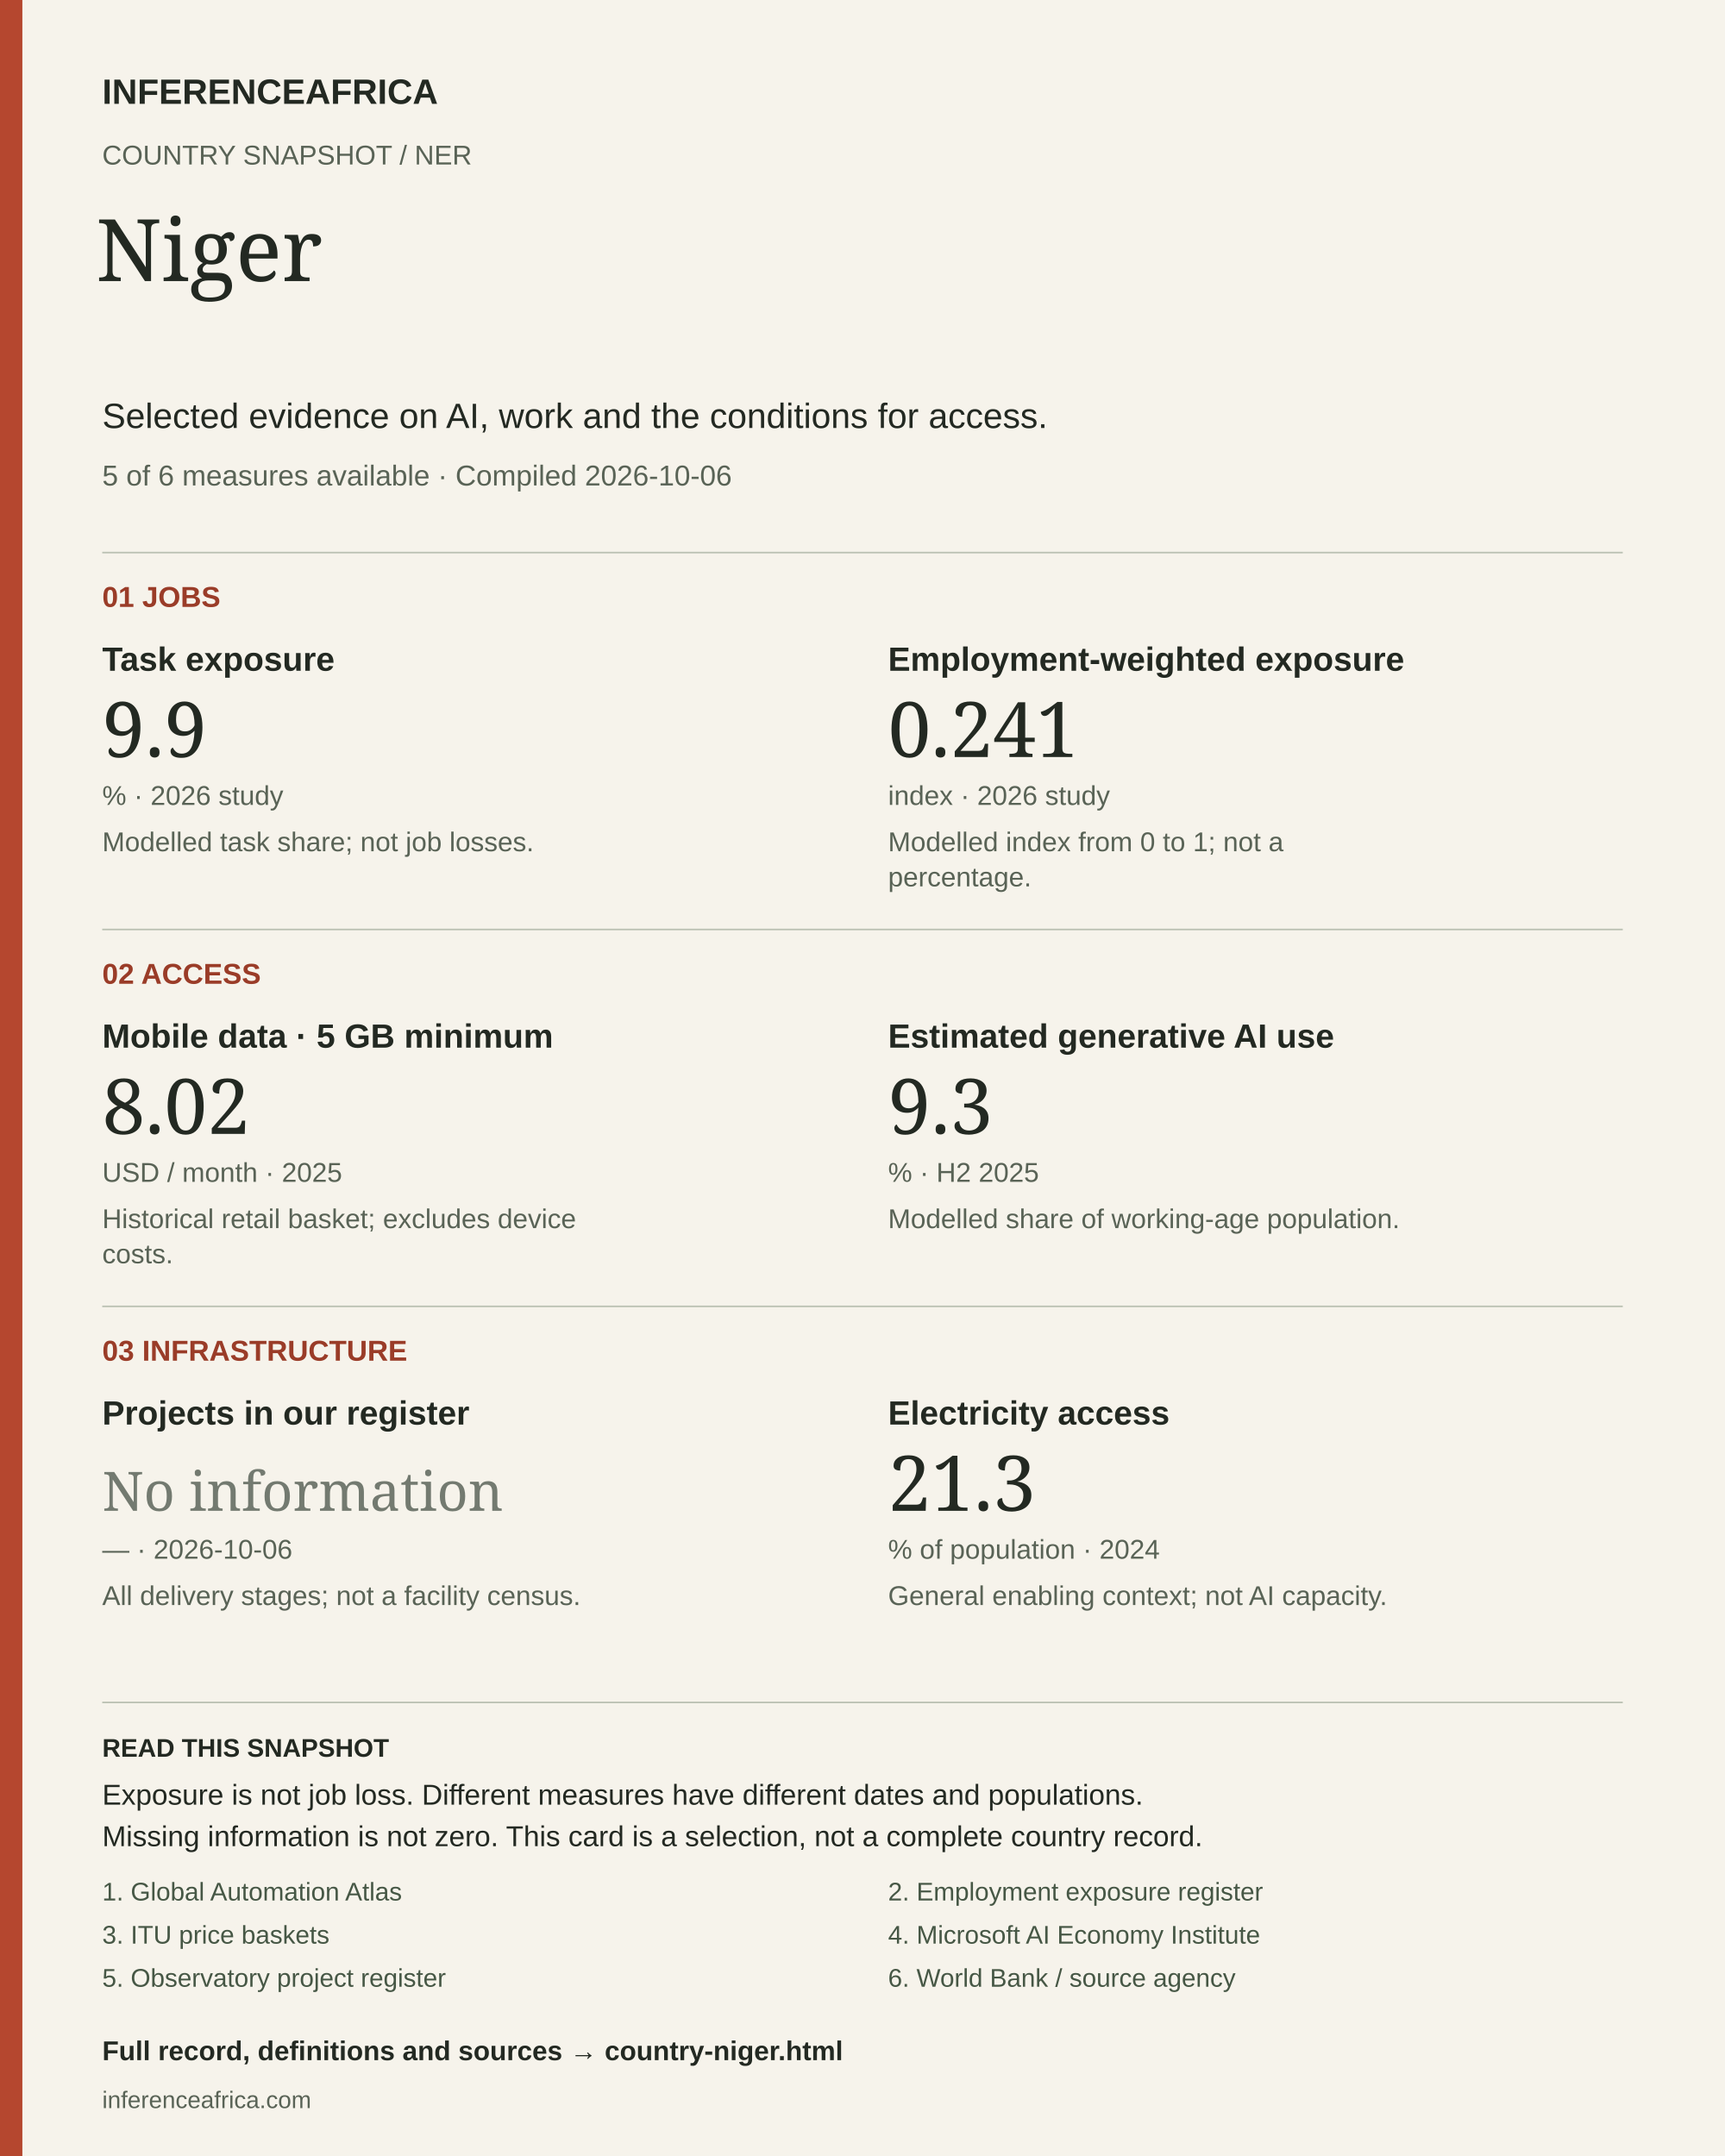
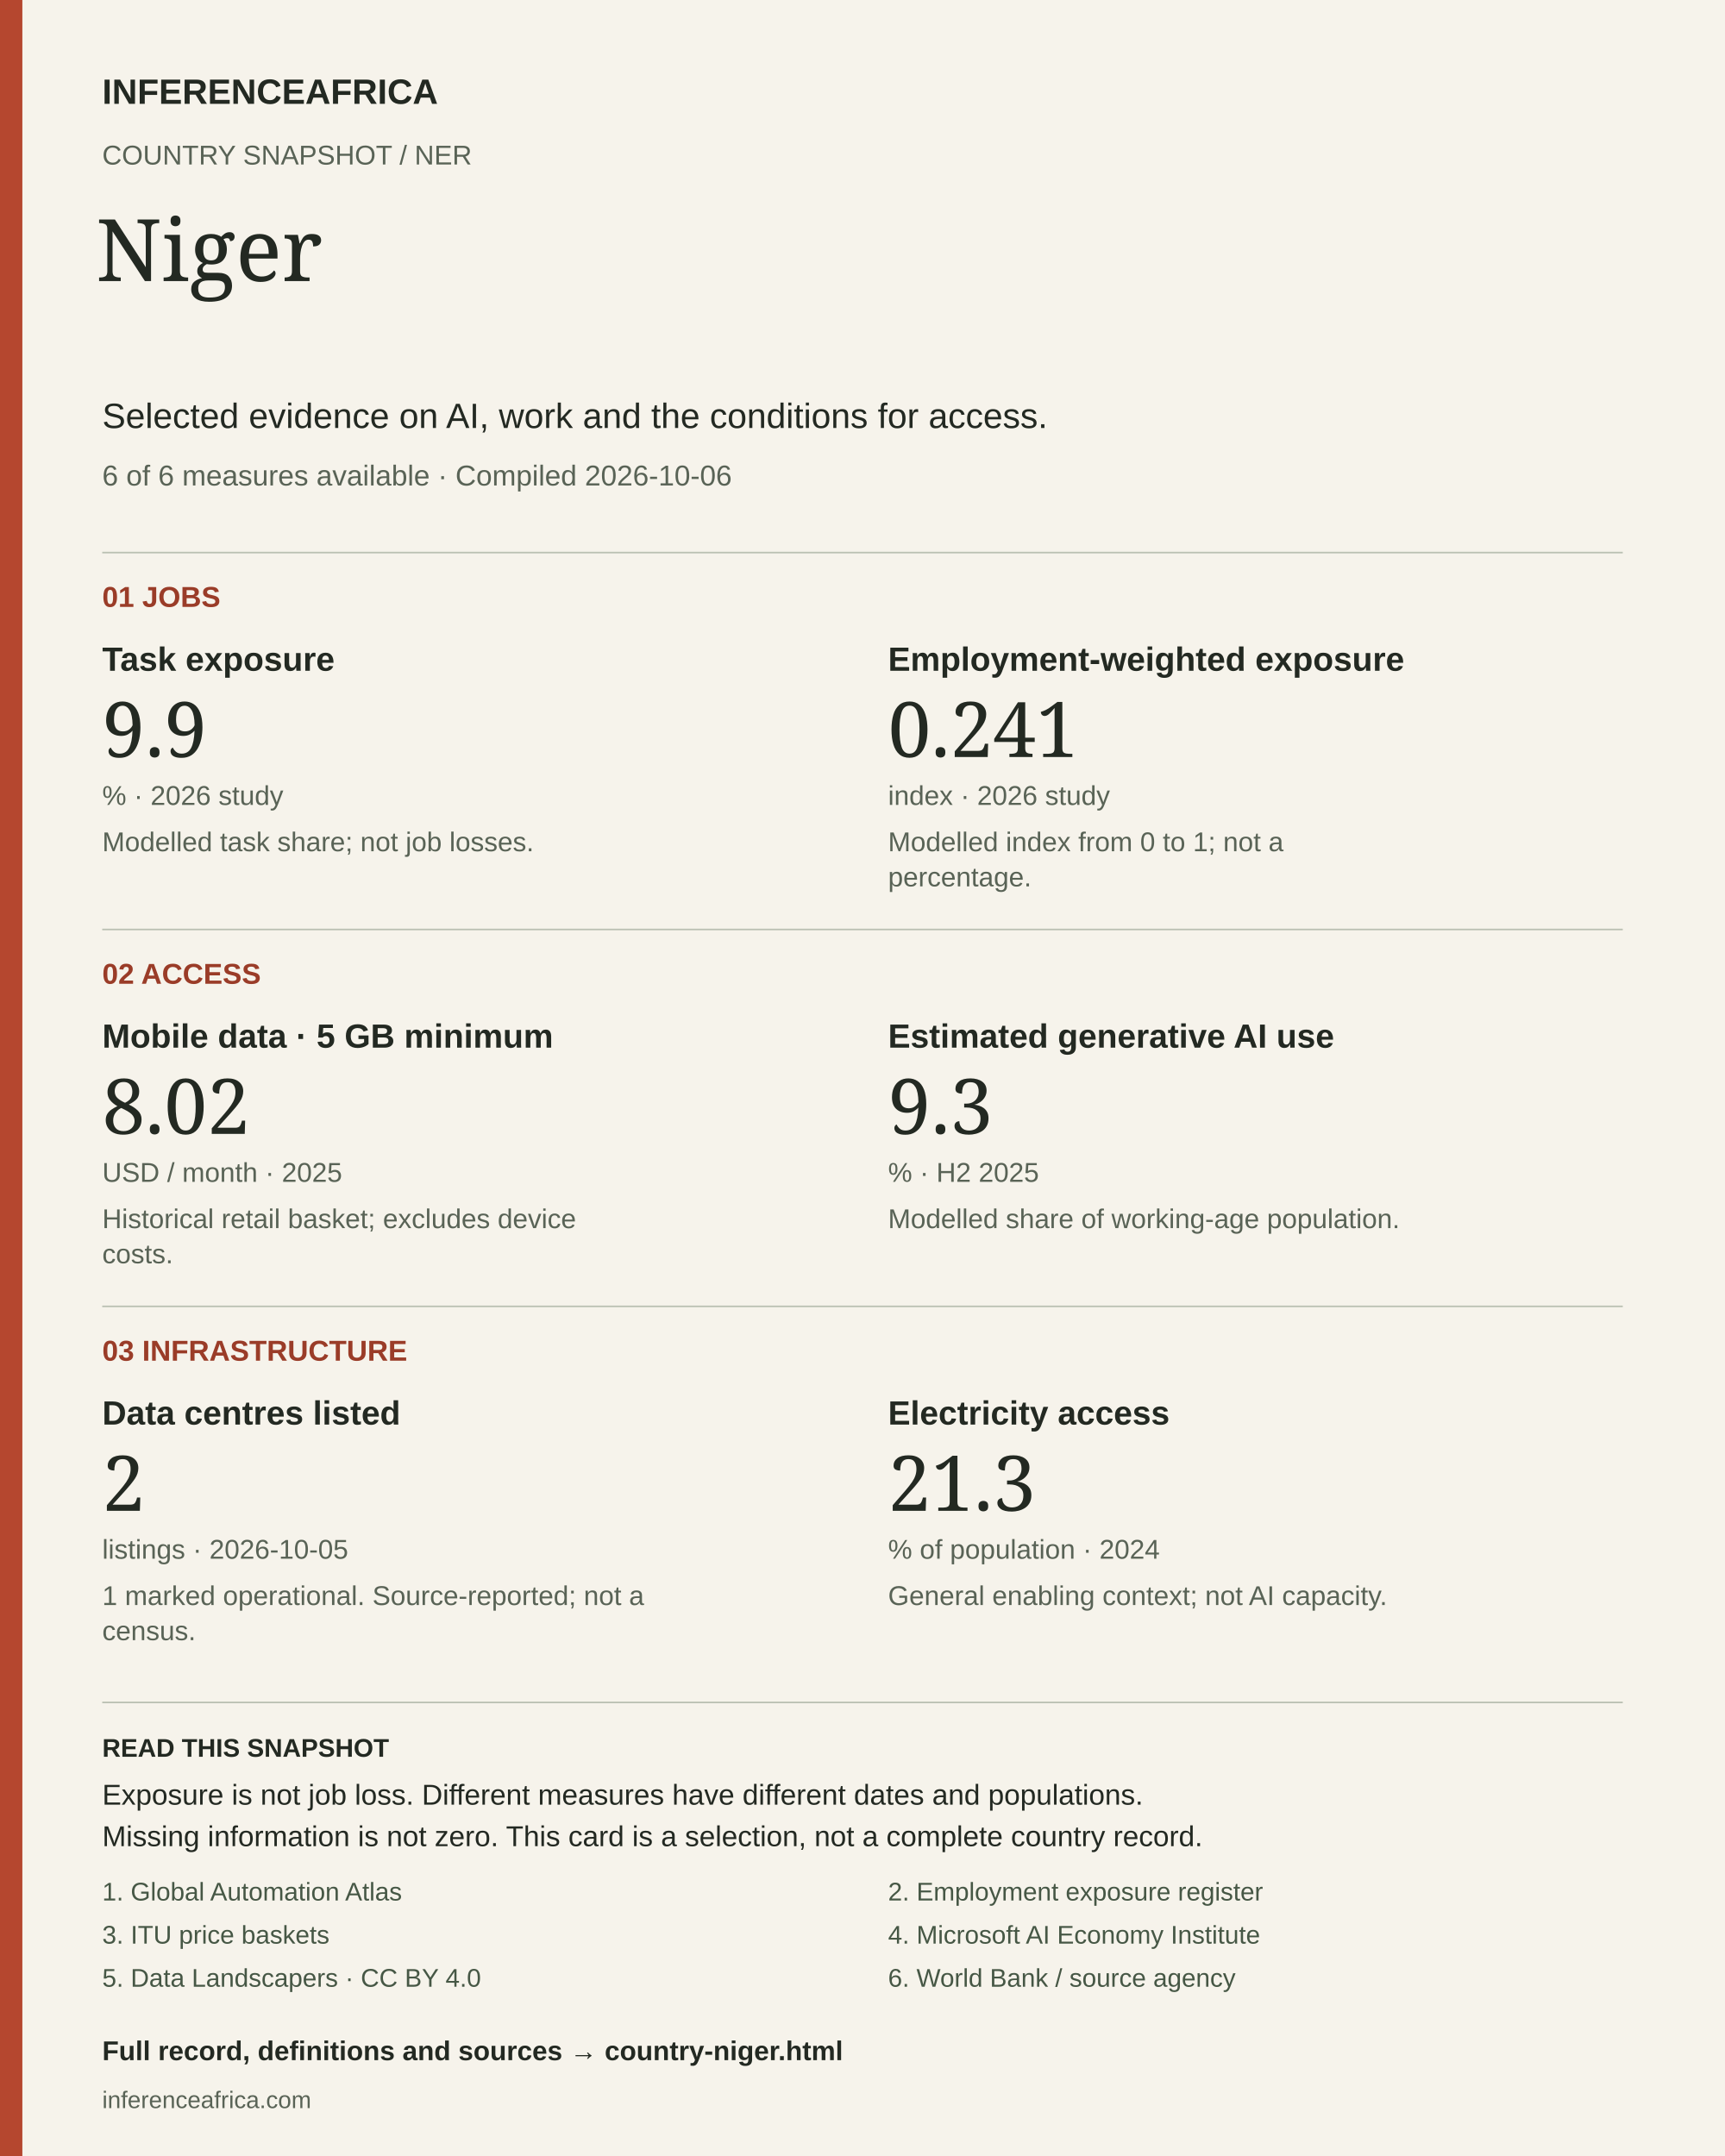
<svg xmlns="http://www.w3.org/2000/svg" width="1080" height="1350" viewBox="0 0 1080 1350" role="img" aria-labelledby="title desc">
  <rect width="1080" height="1350" fill="#f6f3eb" />
  <rect width="14" height="1350" fill="#b5472f" />
  <text x="64" y="65" font-size="22" fill="#232922" font-weight="700" font-family="Arial, sans-serif">INFERENCEAFRICA</text>
  <text x="64" y="103" font-size="17" fill="#596356" font-weight="400" font-family="Arial, sans-serif">COUNTRY SNAPSHOT  /  NER</text>
  <text x="60" y="176" font-size="54" fill="#232922" font-weight="400" font-family="Georgia, serif">Niger</text>
  <text x="64" y="268" font-size="22" fill="#232922" font-weight="400" font-family="Arial, sans-serif">Selected evidence on AI, work and the conditions for access.</text>
-   <text x="64" y="304" font-size="18" fill="#596356" font-weight="400" font-family="Arial, sans-serif">5 of 6 measures available  ·  Compiled 2026-10-06</text>
+   <text x="64" y="304" font-size="18" fill="#596356" font-weight="400" font-family="Arial, sans-serif">6 of 6 measures available  ·  Compiled 2026-10-06</text>
  <line x1="64" y1="346" x2="1016" y2="346" stroke="#bbc1b3" />
  <text x="64" y="380" font-size="18" fill="#9a3c28" font-weight="700" font-family="Arial, sans-serif">01  JOBS</text>
  <text x="64" y="420" font-size="21" fill="#232922" font-weight="700" font-family="Arial, sans-serif">Task exposure</text>
  <text x="64" y="474" font-size="48" fill="#232922" font-weight="400" font-family="Georgia, serif">9.9</text>
  <text x="64" y="504" font-size="17" fill="#596356" font-weight="400" font-family="Arial, sans-serif">%  ·  2026 study</text>
  <text x="64" y="533" font-size="17" fill="#596356" font-weight="400" font-family="Arial, sans-serif">Modelled task share; not job losses.</text>
  <text x="556" y="420" font-size="21" fill="#232922" font-weight="700" font-family="Arial, sans-serif">Employment-weighted exposure</text>
  <text x="556" y="474" font-size="48" fill="#232922" font-weight="400" font-family="Georgia, serif">0.241</text>
  <text x="556" y="504" font-size="17" fill="#596356" font-weight="400" font-family="Arial, sans-serif">index  ·  2026 study</text>
  <text x="556" y="533" font-size="17" fill="#596356" font-weight="400" font-family="Arial, sans-serif">Modelled index from 0 to 1; not a</text>
  <text x="556" y="555" font-size="17" fill="#596356" font-weight="400" font-family="Arial, sans-serif">percentage.</text>
  <line x1="64" y1="582" x2="1016" y2="582" stroke="#bbc1b3" />
  <text x="64" y="616" font-size="18" fill="#9a3c28" font-weight="700" font-family="Arial, sans-serif">02  ACCESS</text>
  <text x="64" y="656" font-size="21" fill="#232922" font-weight="700" font-family="Arial, sans-serif">Mobile data · 5 GB minimum</text>
  <text x="64" y="710" font-size="48" fill="#232922" font-weight="400" font-family="Georgia, serif">8.02</text>
  <text x="64" y="740" font-size="17" fill="#596356" font-weight="400" font-family="Arial, sans-serif">USD / month  ·  2025</text>
  <text x="64" y="769" font-size="17" fill="#596356" font-weight="400" font-family="Arial, sans-serif">Historical retail basket; excludes device</text>
  <text x="64" y="791" font-size="17" fill="#596356" font-weight="400" font-family="Arial, sans-serif">costs.</text>
  <text x="556" y="656" font-size="21" fill="#232922" font-weight="700" font-family="Arial, sans-serif">Estimated generative AI use</text>
  <text x="556" y="710" font-size="48" fill="#232922" font-weight="400" font-family="Georgia, serif">9.3</text>
  <text x="556" y="740" font-size="17" fill="#596356" font-weight="400" font-family="Arial, sans-serif">%  ·  H2 2025</text>
  <text x="556" y="769" font-size="17" fill="#596356" font-weight="400" font-family="Arial, sans-serif">Modelled share of working-age population.</text>
  <line x1="64" y1="818" x2="1016" y2="818" stroke="#bbc1b3" />
  <text x="64" y="852" font-size="18" fill="#9a3c28" font-weight="700" font-family="Arial, sans-serif">03  INFRASTRUCTURE</text>
-   <text x="64" y="892" font-size="21" fill="#232922" font-weight="700" font-family="Arial, sans-serif">Projects in our register</text>
-   <text x="64" y="946" font-size="34" fill="#737a70" font-weight="400" font-family="Georgia, serif">No information</text>
-   <text x="64" y="976" font-size="17" fill="#596356" font-weight="400" font-family="Arial, sans-serif">—  ·  2026-10-06</text>
-   <text x="64" y="1005" font-size="17" fill="#596356" font-weight="400" font-family="Arial, sans-serif">All delivery stages; not a facility census.</text>
+   <text x="64" y="892" font-size="21" fill="#232922" font-weight="700" font-family="Arial, sans-serif">Data centres listed</text>
+   <text x="64" y="946" font-size="48" fill="#232922" font-weight="400" font-family="Georgia, serif">2</text>
+   <text x="64" y="976" font-size="17" fill="#596356" font-weight="400" font-family="Arial, sans-serif">listings  ·  2026-10-05</text>
+   <text x="64" y="1005" font-size="17" fill="#596356" font-weight="400" font-family="Arial, sans-serif">1 marked operational. Source-reported; not a</text>
+   <text x="64" y="1027" font-size="17" fill="#596356" font-weight="400" font-family="Arial, sans-serif">census.</text>
  <text x="556" y="892" font-size="21" fill="#232922" font-weight="700" font-family="Arial, sans-serif">Electricity access</text>
  <text x="556" y="946" font-size="48" fill="#232922" font-weight="400" font-family="Georgia, serif">21.3</text>
  <text x="556" y="976" font-size="17" fill="#596356" font-weight="400" font-family="Arial, sans-serif">% of population  ·  2024</text>
  <text x="556" y="1005" font-size="17" fill="#596356" font-weight="400" font-family="Arial, sans-serif">General enabling context; not AI capacity.</text>
  <line x1="64" y1="1066" x2="1016" y2="1066" stroke="#bbc1b3" />
  <text x="64" y="1100" font-size="16" fill="#232922" font-weight="700" font-family="Arial, sans-serif">READ THIS SNAPSHOT</text>
  <text x="64" y="1130" font-size="18" fill="#232922" font-weight="400" font-family="Arial, sans-serif">Exposure is not job loss. Different measures have different dates and populations.</text>
  <text x="64" y="1156" font-size="18" fill="#232922" font-weight="400" font-family="Arial, sans-serif">Missing information is not zero. This card is a selection, not a complete country record.</text>
  <a href="https://arxiv.org/abs/2605.17086">
    <text x="64" y="1190" font-size="16" fill="#465745" font-weight="400" font-family="Arial, sans-serif">1. Global Automation Atlas</text>
  </a>
  <a href="https://arxiv.org/abs/2607.05404">
    <text x="556" y="1190" font-size="16" fill="#465745" font-weight="400" font-family="Arial, sans-serif">2. Employment exposure register</text>
  </a>
  <a href="https://www.itu.int/en/ITU-D/Statistics/Documents/ICT_Prices/ITU_ICTPriceBaskets_2008-2025.xlsx">
    <text x="64" y="1217" font-size="16" fill="#465745" font-weight="400" font-family="Arial, sans-serif">3. ITU price baskets</text>
  </a>
  <a href="https://www.microsoft.com/en-us/research/wp-content/uploads/2026/01/Microsoft-AI-Diffusion-Report-January-2026.pdf">
    <text x="556" y="1217" font-size="16" fill="#465745" font-weight="400" font-family="Arial, sans-serif">4. Microsoft AI Economy Institute</text>
  </a>
-   <a href="https://inferenceafrica.com/data/infra-projects.csv">
-     <text x="64" y="1244" font-size="16" fill="#465745" font-weight="400" font-family="Arial, sans-serif">5. Observatory project register</text>
+   <a href="https://corpus.data-landscapers.io/datasets/data-centres/">
+     <text x="64" y="1244" font-size="16" fill="#465745" font-weight="400" font-family="Arial, sans-serif">5. Data Landscapers · CC BY 4.0</text>
  </a>
  <a href="https://api.worldbank.org/v2/country/NER/indicator/EG.ELC.ACCS.ZS?format=json&amp;mrnev=1&amp;per_page=100">
    <text x="556" y="1244" font-size="16" fill="#465745" font-weight="400" font-family="Arial, sans-serif">6. World Bank / source agency</text>
  </a>
  <a href="https://inferenceafrica.com/country-niger.html">
    <text x="64" y="1290" font-size="17" fill="#232922" font-weight="700" font-family="Arial, sans-serif">Full record, definitions and sources → country-niger.html</text>
  </a>
  <text x="64" y="1320" font-size="15" fill="#596356" font-weight="400" font-family="Arial, sans-serif">inferenceafrica.com</text>
</svg>
